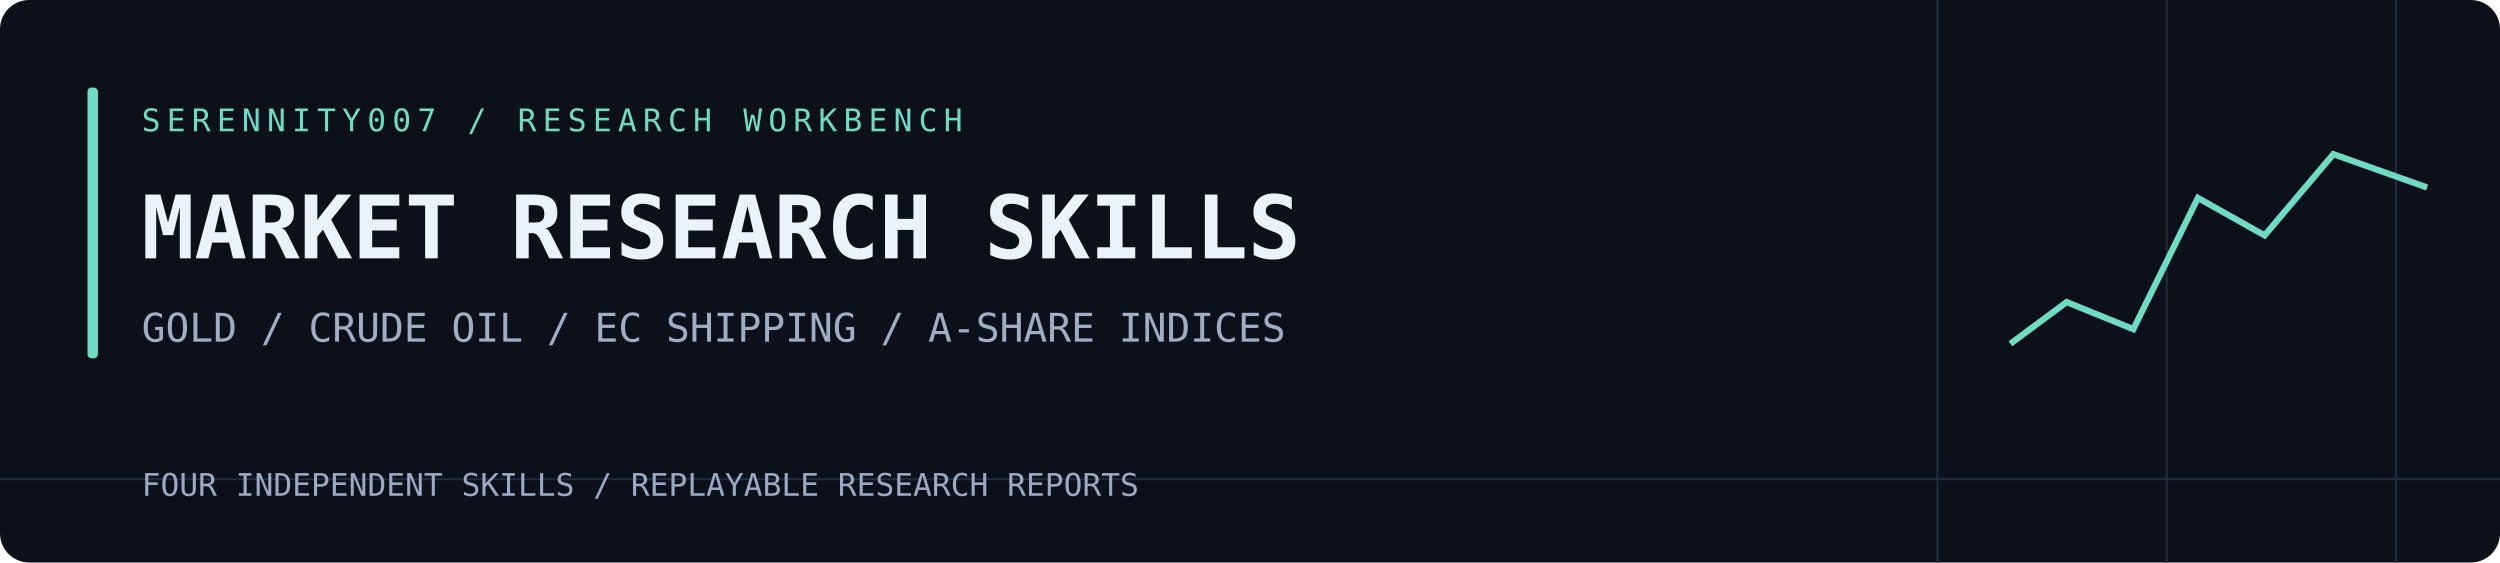
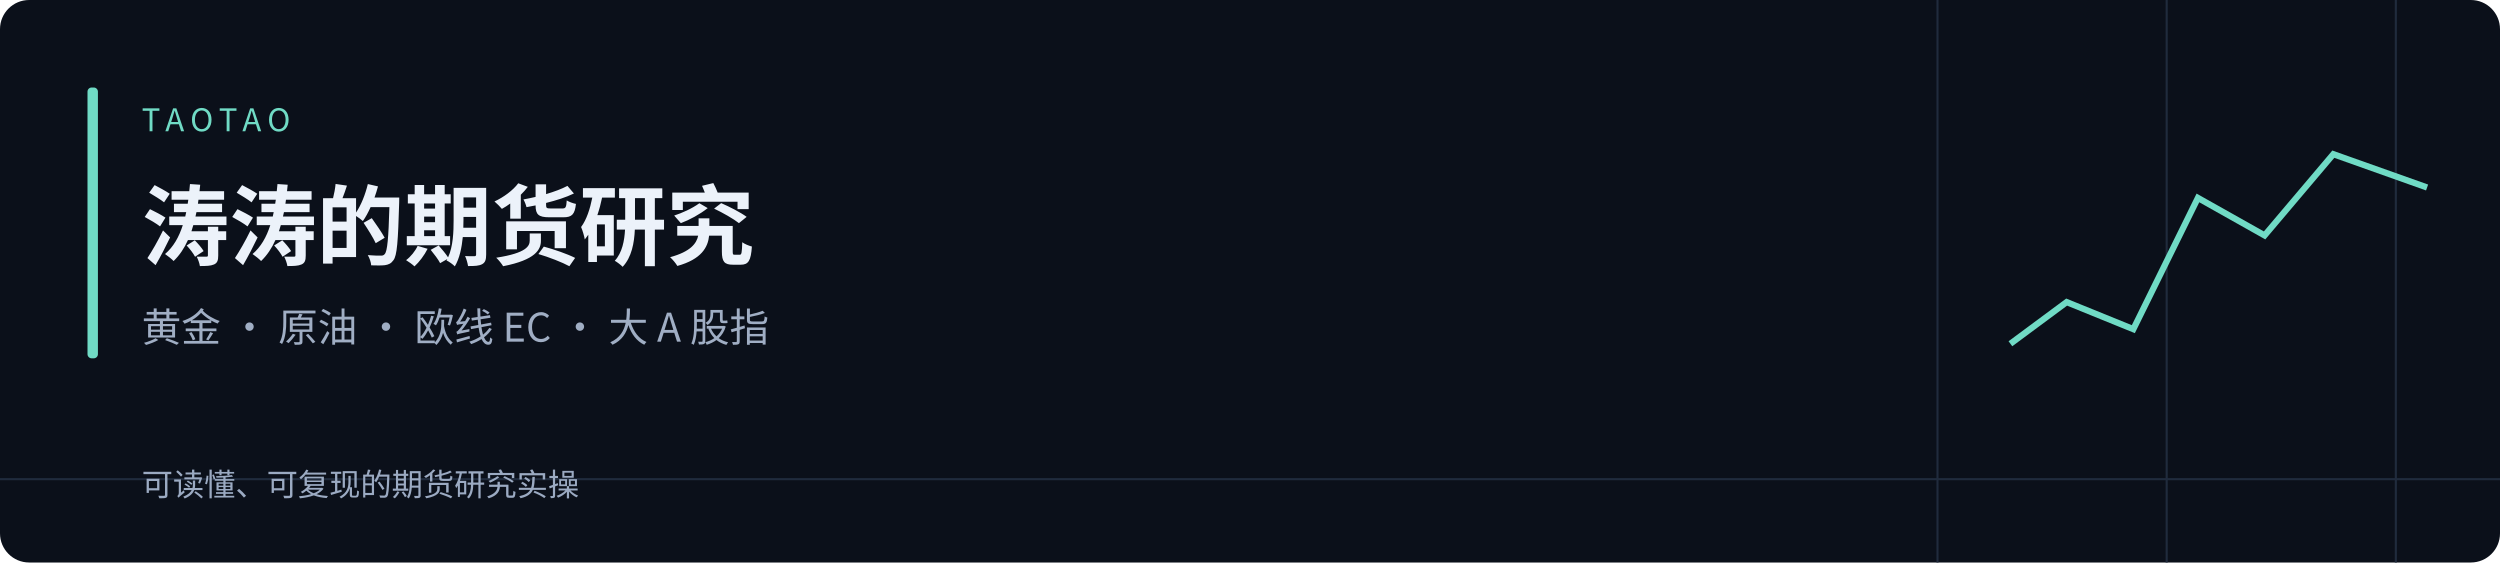
<svg xmlns="http://www.w3.org/2000/svg" width="1200" height="270" viewBox="0 0 1200 270" role="img" aria-label="Market Research Skills: gold, oil, EC and A-share indices">
  <rect width="1200" height="270" rx="14" fill="#0b101a" />
  <path d="M0 230H1200M930 0V270M1040 0V270M1150 0V270" stroke="#202b3d" />
  <rect x="42" y="42" width="5" height="130" rx="2" fill="#70dbc5" />
-   <g font-family="Consolas,monospace">
-     <text x="68" y="63" fill="#70dbc5" font-size="15" letter-spacing="3">SERENNITY007 / RESEARCH WORKBENCH</text>
-     <text x="68" y="124" fill="#ecf2fa" font-size="42" font-weight="bold">MARKET RESEARCH SKILLS</text>
-     <text x="68" y="164" fill="#a0aec4" font-size="19">GOLD / CRUDE OIL / EC SHIPPING / A-SHARE INDICES</text>
-     <text x="68" y="238" fill="#9baac2" font-size="15">FOUR INDEPENDENT SKILLS  /  REPLAYABLE RESEARCH REPORTS</text>
+   <g font-family="Microsoft YaHei,Noto Sans CJK SC,sans-serif">
+     <text x="68" y="63" fill="#70dbc5" font-size="15" letter-spacing="3">TAOTAO</text>
+     <text x="68" y="124" fill="#ecf2fa" font-size="42" font-weight="bold">涛涛的期货研究</text>
+     <text x="68" y="164" fill="#a0aec4" font-size="19">黄金 · 原油 · 欧线 EC · 大 A 股指</text>
+     <text x="68" y="238" fill="#9baac2" font-size="15">可读懂、可复现的期货研究实操</text>
  </g>
  <path d="M965 165L992 145L1024 158L1055 95L1087 113L1120 74L1165 90" fill="none" stroke="#70dbc5" stroke-width="3" />
</svg>
